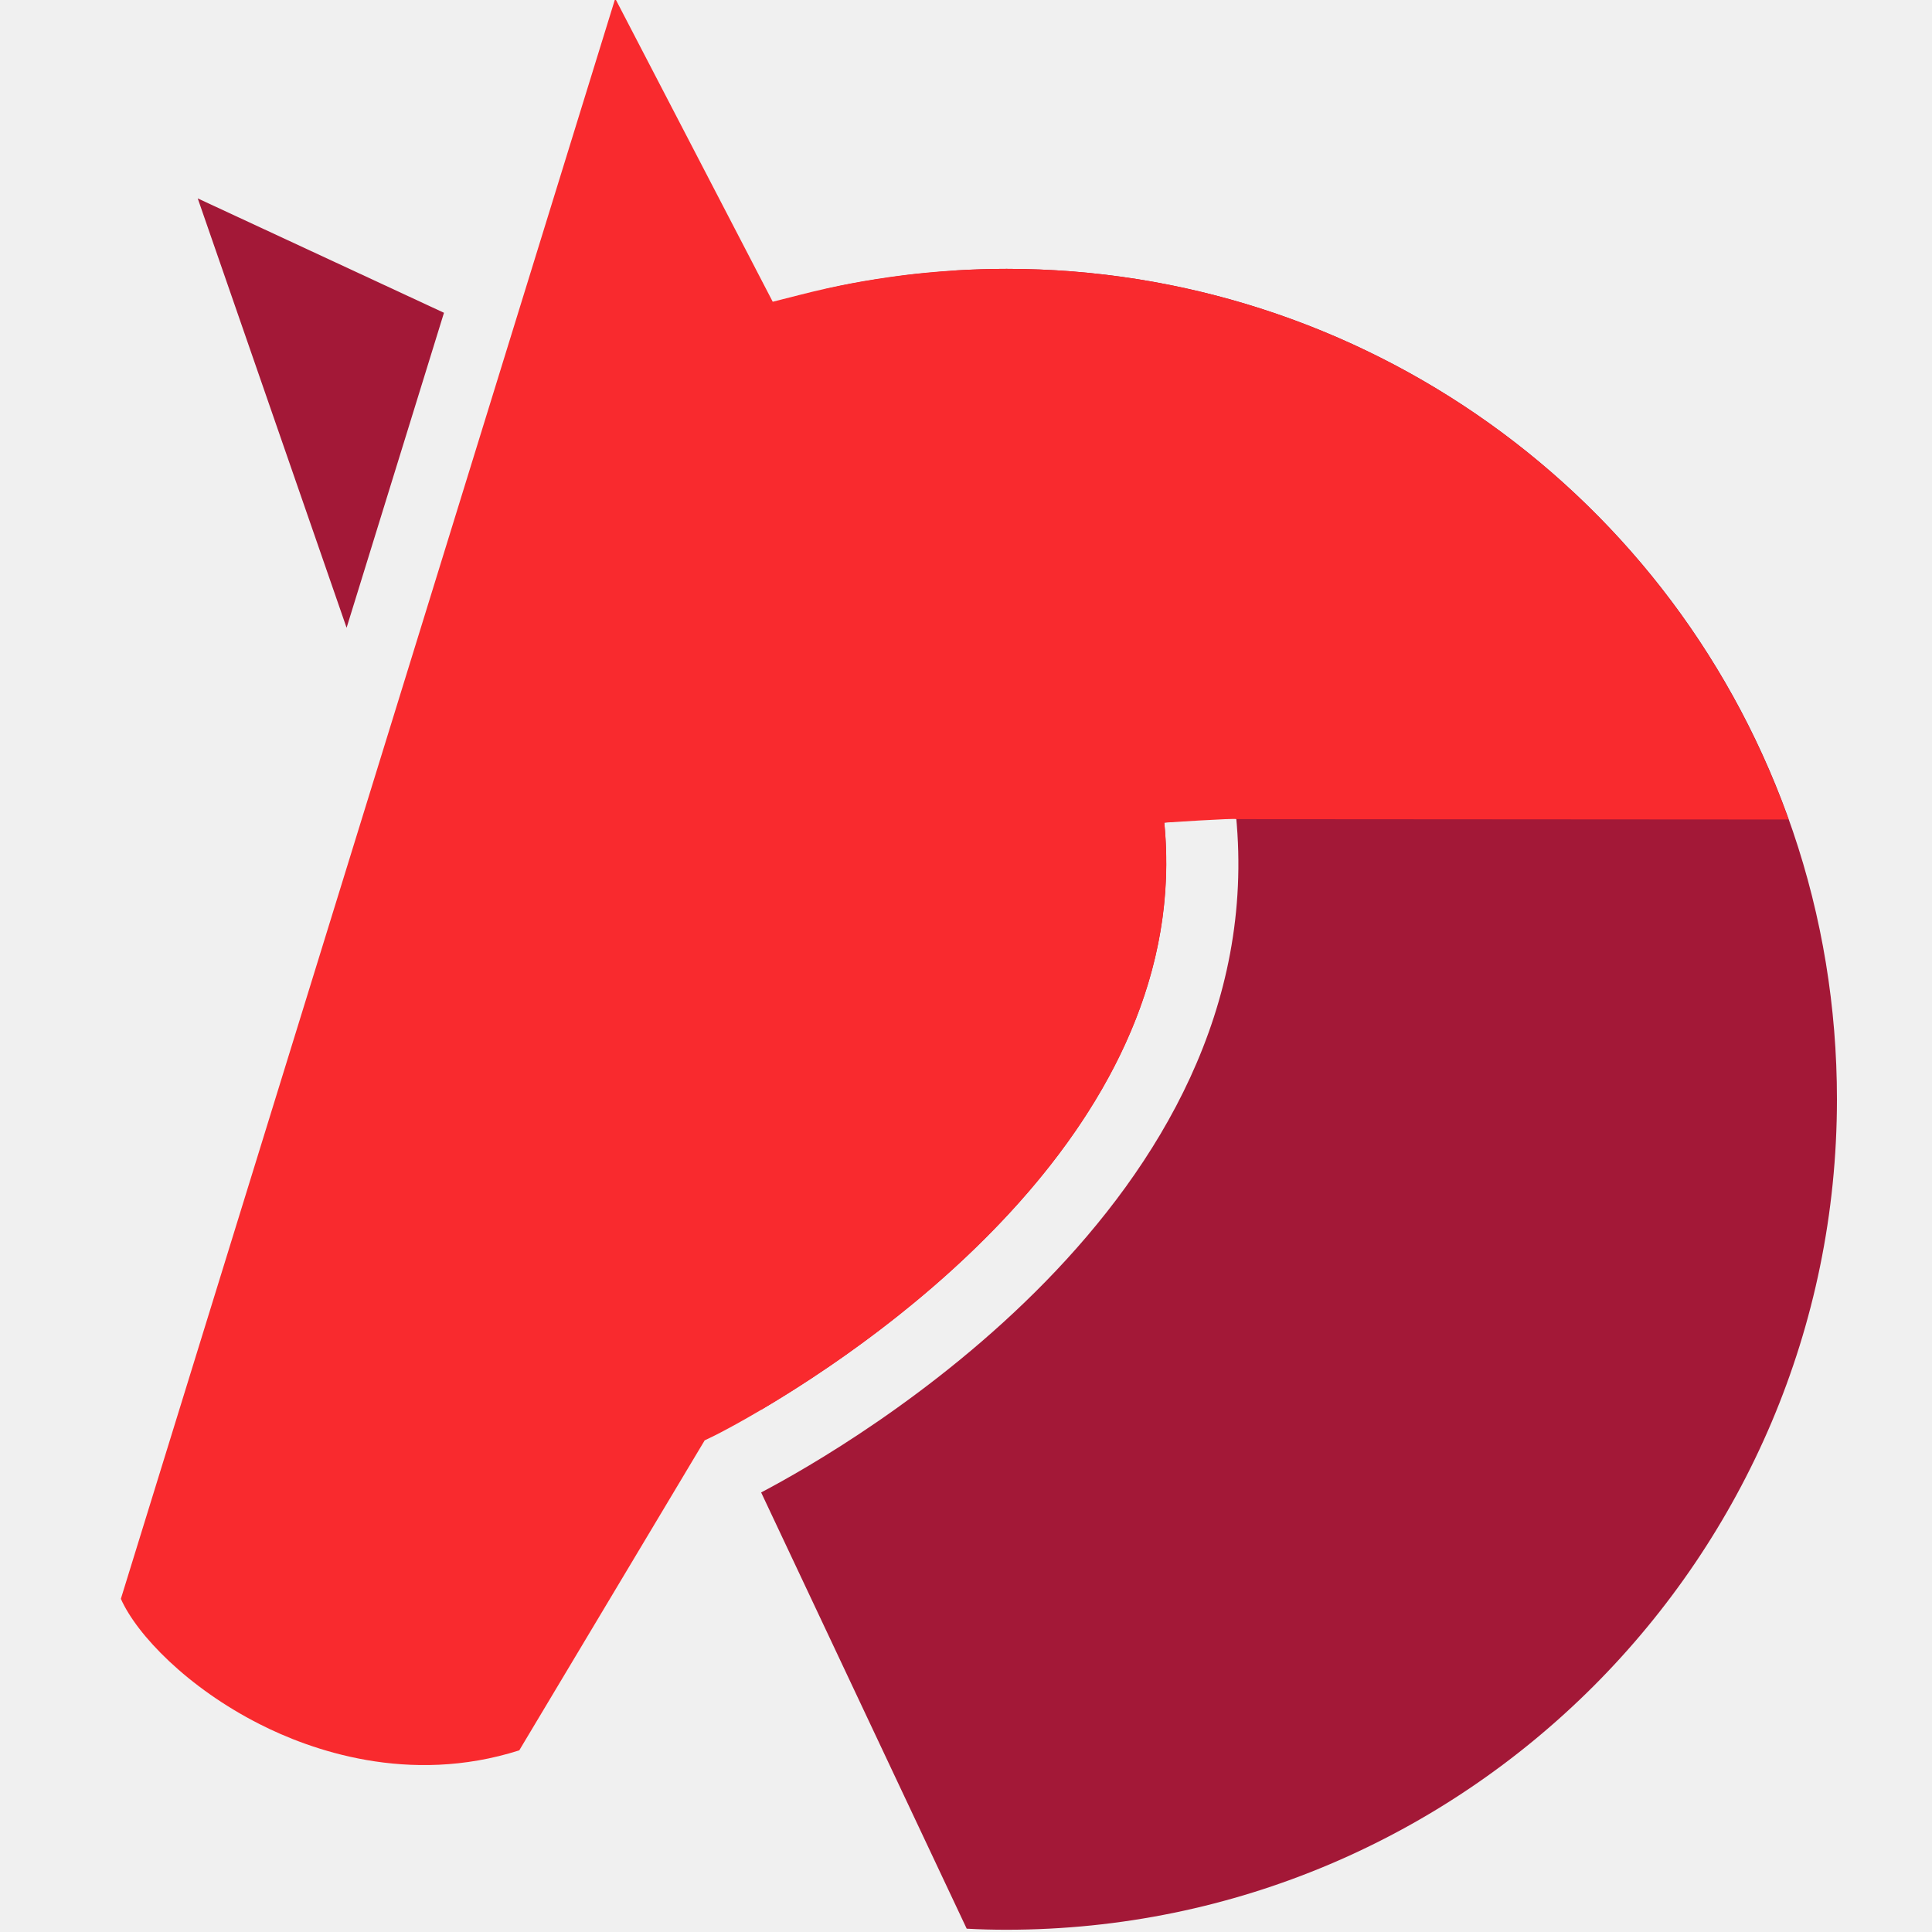
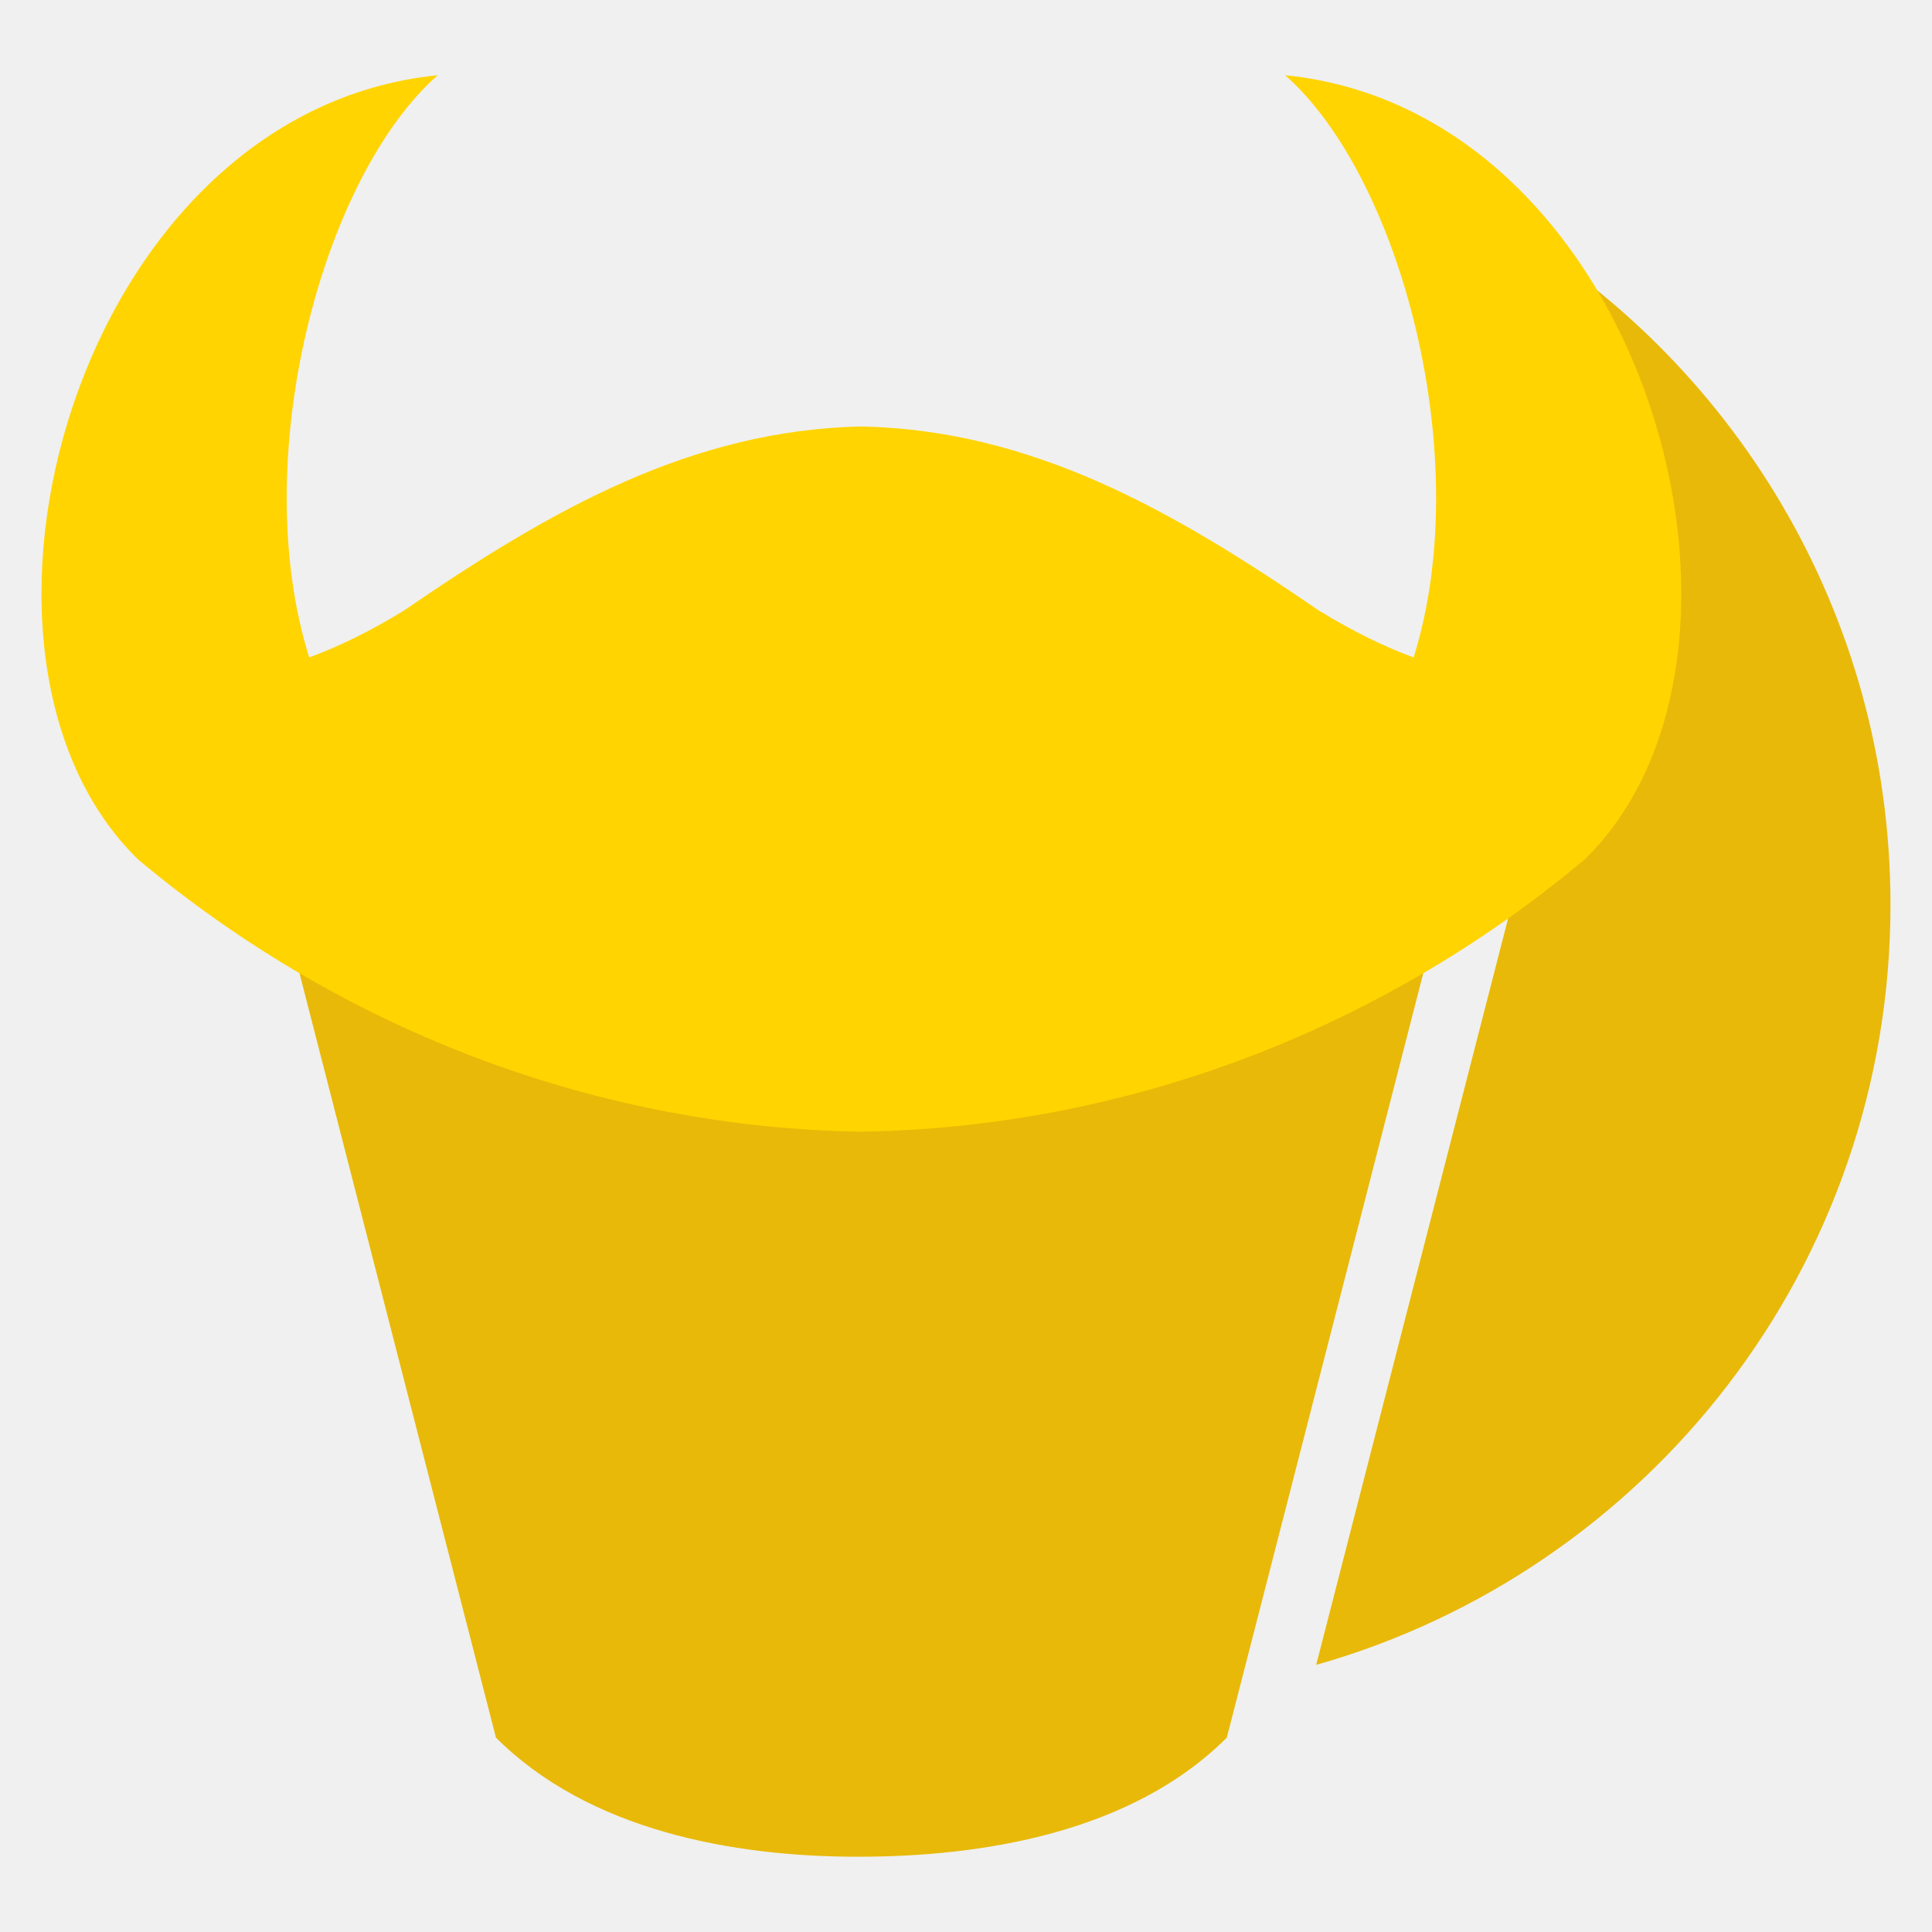
<svg xmlns="http://www.w3.org/2000/svg" version="1.1" id="Layer_1" x="0px" y="0px" width="96px" height="96px" viewBox="0 0 96 96" enable-background="new 0 0 96 96" xml:space="preserve">
-   <g opacity="0.72">
-     <g opacity="0.26">
- 	</g>
-   </g>
  <g>
-     <polygon fill="#A31837" points="17.222,31.193 9.825,9.858 22.061,15.542  " />
    <g>
-       <path fill="none" d="M30.57-0.075L6.006,79.444c0.789,1.786,3.318,4.417,6.903,6.232c2.48,1.261,7.385,3.053,12.893,1.298    l8.243-13.779l3.475-59.901L30.57-0.075z" />
-       <path fill="#A31837" d="M50.021,13.359c-0.818,0-1.631,0.028-2.446,0.074c-0.264,0.019-0.527,0.046-0.786,0.063    c-0.551,0.048-1.101,0.092-1.65,0.159c-0.307,0.036-0.613,0.082-0.92,0.125c-0.503,0.069-1.002,0.145-1.499,0.236    c-0.322,0.053-0.638,0.117-0.953,0.182c-0.243,0.048-0.486,0.107-0.725,0.16l-3.232,55.697    c6.009-3.539,21.513-14.209,20.041-29.182l3.565-0.348c1.884,19.163-19.205,31.326-23.595,33.634l10.214,21.676    c0.656,0.037,1.321,0.053,1.981,0.053c22.753,0,41.261-18.514,41.261-41.266c0-4.567-0.736-9.05-2.194-13.331    C83.387,24.584,67.689,13.359,50.021,13.359z" />
-       <path fill="#FFFFFF" d="M44.22,13.782c0.307-0.043,0.613-0.091,0.92-0.125C44.833,13.69,44.526,13.738,44.22,13.782z" />
-       <path fill="#FFFFFF" d="M39.775,14.64l-1.378,0.352l-0.88-1.697l-3.475,59.901l0.97-1.623l0.48-0.232    c0.047-0.022,0.927-0.465,2.319-1.282l3.232-55.697C40.62,14.454,40.194,14.533,39.775,14.64z" />
-       <path fill="#FFFFFF" d="M46.79,13.497c0.262-0.017,0.524-0.044,0.786-0.063C47.314,13.453,47.052,13.479,46.79,13.497z" />
-       <path fill="#FFFFFF" d="M41.769,14.197c0.317-0.063,0.632-0.127,0.953-0.183C42.399,14.071,42.083,14.133,41.769,14.197z" />
+       <path fill="#E8B909" d="M77.713,34.84L65.4,82.727c16.471-4.668,28.537-19.803,28.537-37.766c0-14.497-7.852-27.154-19.535-33.957    " />
    </g>
-     <path fill="#F92A2E" d="M50.021,13.359c-3.468,0-6.915,0.433-10.246,1.284l-1.378,0.35L30.57-0.073L6.006,79.444   c0.789,1.786,3.318,4.417,6.903,6.232c2.48,1.261,7.385,3.053,12.893,1.298l9.213-15.402l0.48-0.232   c0.243-0.118,24.17-12.023,22.36-30.464c0,0,3.567-0.232,3.571-0.174l27.447,0.018C83.016,24.326,67.482,13.359,50.021,13.359z" />
+     <g>
+       <path fill="none" stroke="#E8B909" stroke-miterlimit="10" d="M60.691,86.342" />
+       <path fill="#E8B909" d="M10.941,33.027l13.702,53.314c4.633,4.631,11.798,5.907,17.893,5.919    c6.192,0.014,13.672-1.166,18.424-5.919l13.701-53.314H10.941z" />
+     </g>
+     <g>
+       <path fill="#FFD400" d="M42.808,56.242v-0.008c12.715-0.205,25.452-4.756,35.918-13.515c10.494-10.186,3.08-37.182-14.869-38.981    c5.707,5.016,9.496,19.008,6.385,28.93v0.001c-1.475-0.543-3.031-1.305-4.699-2.326c-7.332-5.03-14.279-8.969-22.739-9.153v-0.012    v0.012c-8.462,0.184-15.41,4.123-22.74,9.153c-1.667,1.021-3.228,1.783-4.7,2.326v-0.001c-3.112-9.921,0.677-23.914,6.387-28.93    C3.8,5.538-3.617,32.534,6.877,42.72c10.471,8.759,23.208,13.31,35.922,13.515v0.008" />
+     </g>
  </g>
</svg>
